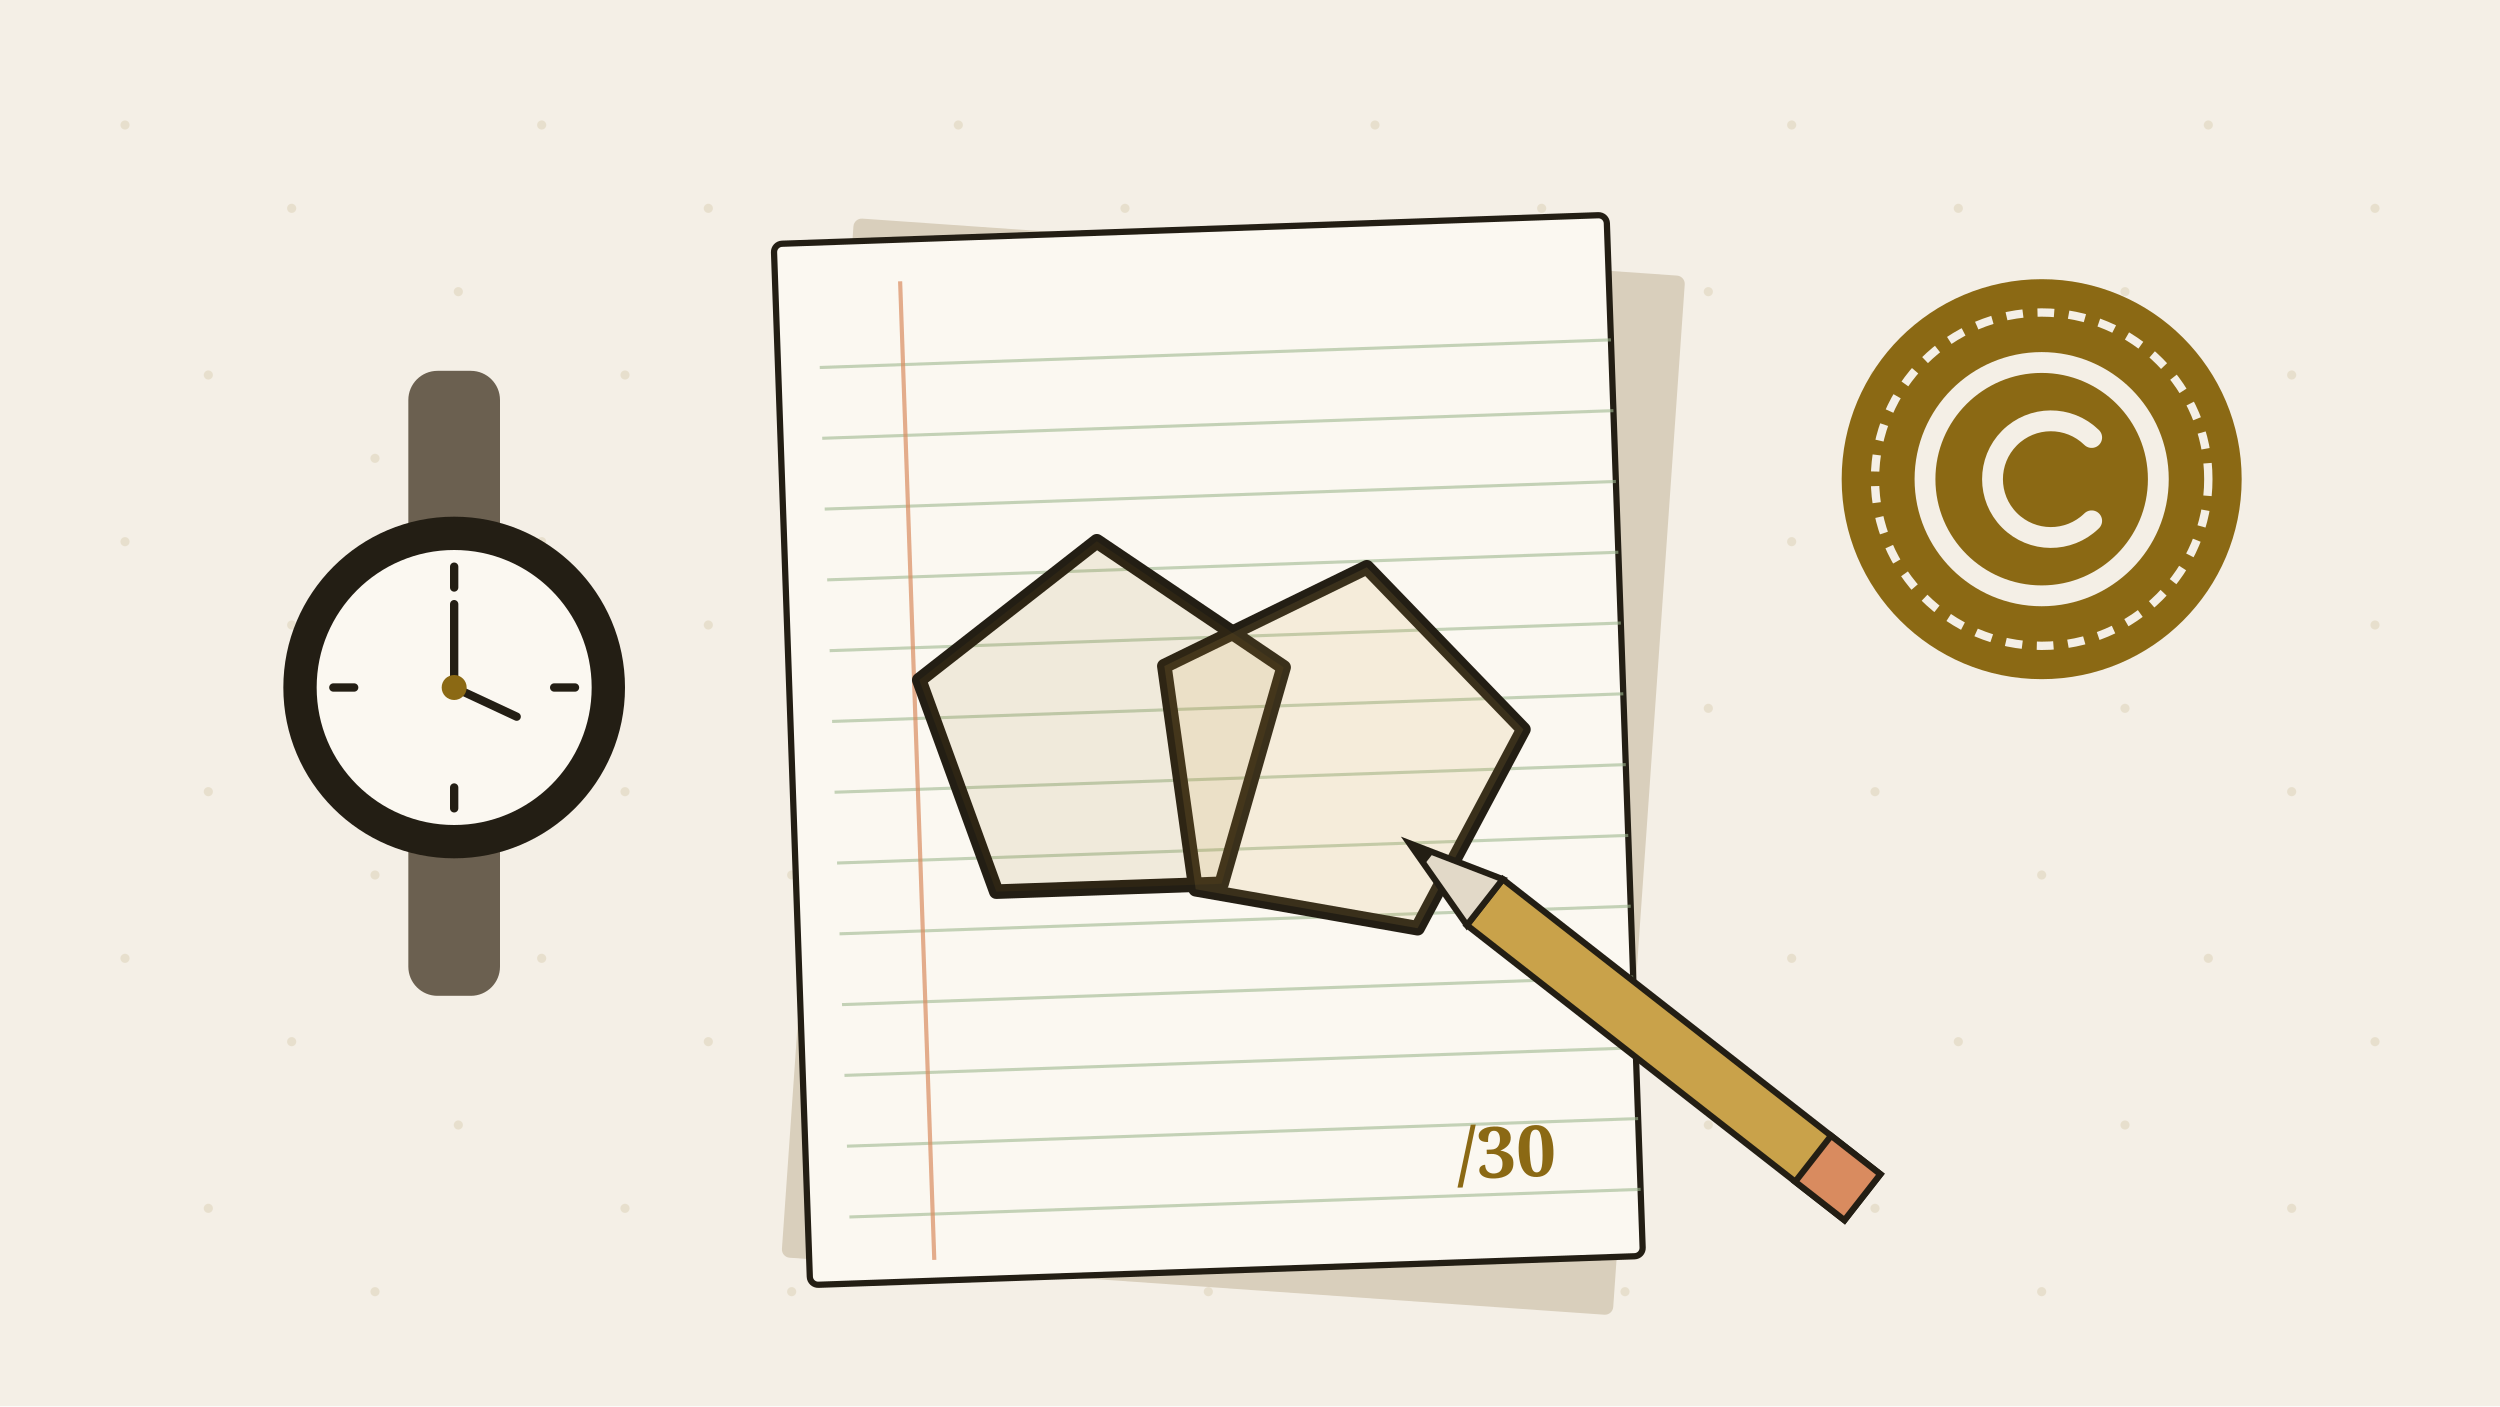
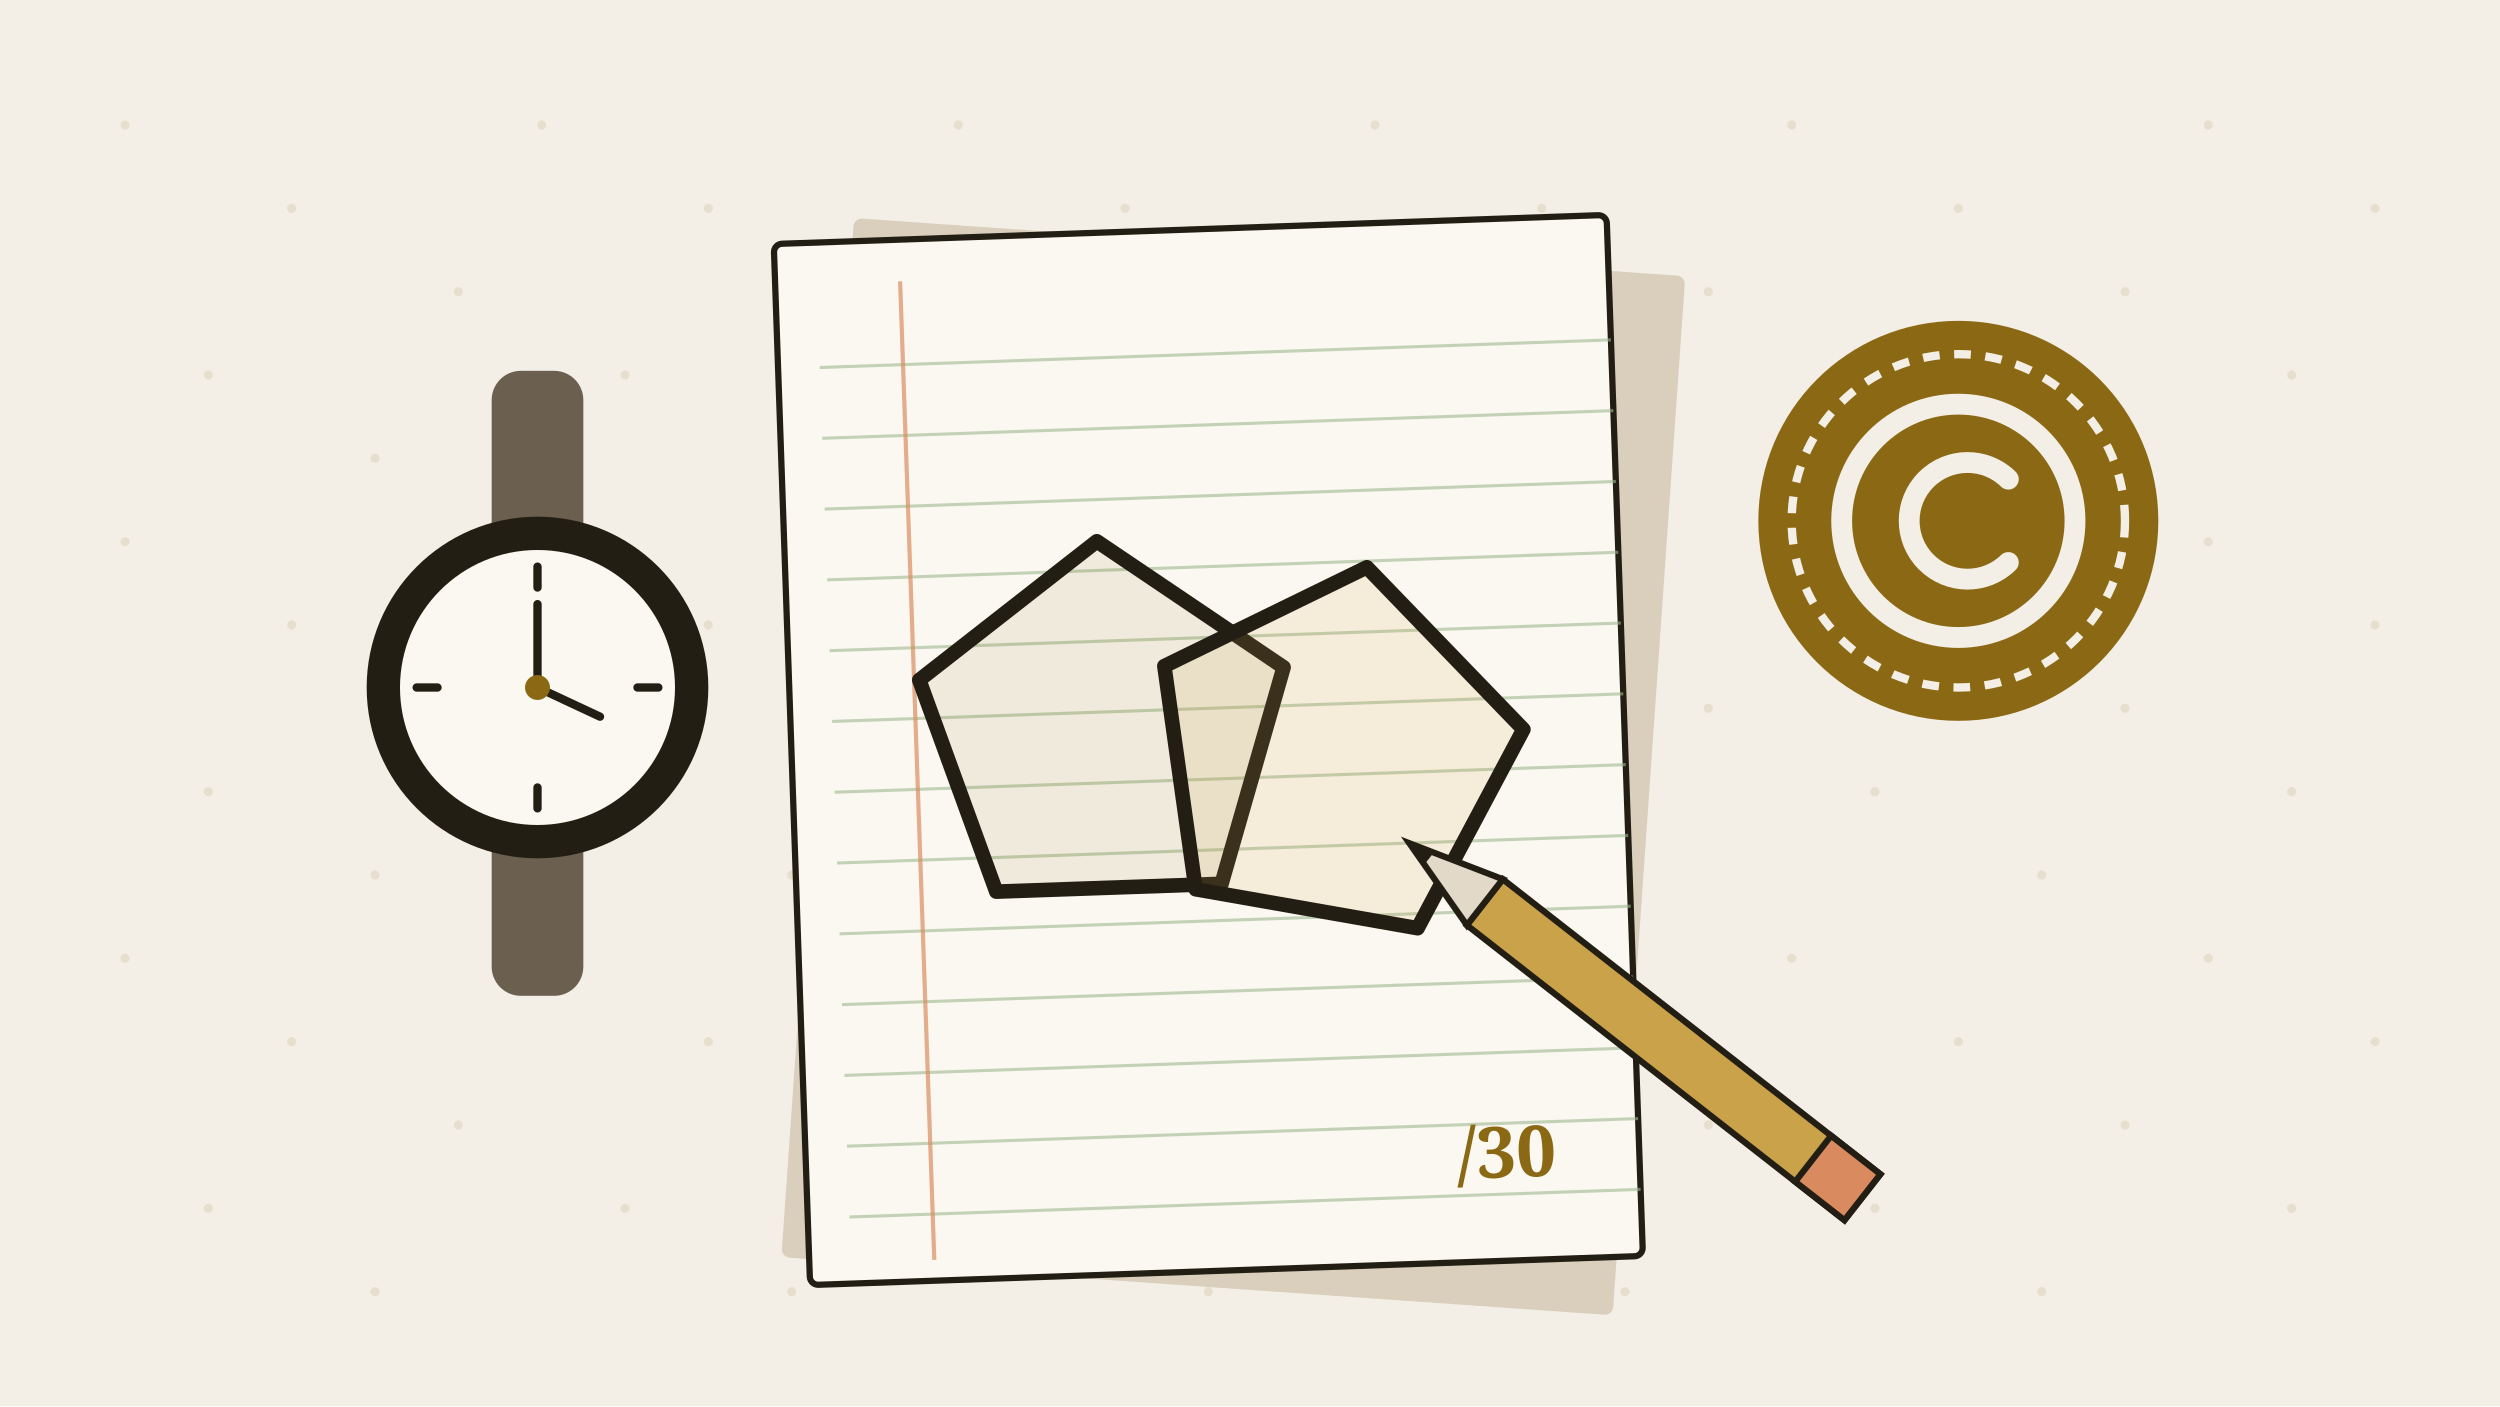
<svg xmlns="http://www.w3.org/2000/svg" viewBox="0 0 1200 675" role="img" aria-label="A sheet of lined paper with a hand-drawn pair of intersecting pentagons and a pencil, beside a wristwatch and a round copyright seal.">
  <rect width="1200" height="675" fill="#f4efe6" />
  <g fill="#8b6914" opacity="0.12">
    <circle cx="60" cy="60" r="2.2" />
    <circle cx="260" cy="60" r="2.2" />
    <circle cx="460" cy="60" r="2.2" />
    <circle cx="660" cy="60" r="2.2" />
    <circle cx="860" cy="60" r="2.2" />
    <circle cx="1060" cy="60" r="2.2" />
    <circle cx="140" cy="100" r="2.2" />
    <circle cx="340" cy="100" r="2.2" />
    <circle cx="540" cy="100" r="2.2" />
    <circle cx="740" cy="100" r="2.2" />
    <circle cx="940" cy="100" r="2.2" />
    <circle cx="1140" cy="100" r="2.2" />
    <circle cx="220" cy="140" r="2.2" />
    <circle cx="420" cy="140" r="2.2" />
    <circle cx="620" cy="140" r="2.2" />
    <circle cx="820" cy="140" r="2.2" />
    <circle cx="1020" cy="140" r="2.2" />
    <circle cx="100" cy="180" r="2.2" />
    <circle cx="300" cy="180" r="2.2" />
    <circle cx="500" cy="180" r="2.2" />
    <circle cx="700" cy="180" r="2.2" />
    <circle cx="900" cy="180" r="2.2" />
    <circle cx="1100" cy="180" r="2.2" />
    <circle cx="180" cy="220" r="2.2" />
    <circle cx="380" cy="220" r="2.2" />
    <circle cx="580" cy="220" r="2.2" />
    <circle cx="780" cy="220" r="2.2" />
    <circle cx="980" cy="220" r="2.2" />
    <circle cx="60" cy="260" r="2.2" />
    <circle cx="260" cy="260" r="2.2" />
    <circle cx="460" cy="260" r="2.2" />
    <circle cx="660" cy="260" r="2.2" />
    <circle cx="860" cy="260" r="2.2" />
    <circle cx="1060" cy="260" r="2.2" />
    <circle cx="140" cy="300" r="2.2" />
    <circle cx="340" cy="300" r="2.2" />
    <circle cx="540" cy="300" r="2.2" />
    <circle cx="740" cy="300" r="2.2" />
    <circle cx="940" cy="300" r="2.2" />
    <circle cx="1140" cy="300" r="2.2" />
    <circle cx="220" cy="340" r="2.2" />
    <circle cx="420" cy="340" r="2.2" />
    <circle cx="620" cy="340" r="2.2" />
    <circle cx="820" cy="340" r="2.2" />
    <circle cx="1020" cy="340" r="2.2" />
    <circle cx="100" cy="380" r="2.2" />
    <circle cx="300" cy="380" r="2.2" />
    <circle cx="500" cy="380" r="2.2" />
    <circle cx="700" cy="380" r="2.2" />
    <circle cx="900" cy="380" r="2.2" />
    <circle cx="1100" cy="380" r="2.2" />
    <circle cx="180" cy="420" r="2.2" />
    <circle cx="380" cy="420" r="2.2" />
    <circle cx="580" cy="420" r="2.2" />
    <circle cx="780" cy="420" r="2.2" />
    <circle cx="980" cy="420" r="2.2" />
    <circle cx="60" cy="460" r="2.2" />
    <circle cx="260" cy="460" r="2.2" />
    <circle cx="460" cy="460" r="2.2" />
    <circle cx="660" cy="460" r="2.2" />
    <circle cx="860" cy="460" r="2.2" />
    <circle cx="1060" cy="460" r="2.2" />
    <circle cx="140" cy="500" r="2.2" />
    <circle cx="340" cy="500" r="2.2" />
    <circle cx="540" cy="500" r="2.2" />
    <circle cx="740" cy="500" r="2.2" />
    <circle cx="940" cy="500" r="2.2" />
    <circle cx="1140" cy="500" r="2.2" />
    <circle cx="220" cy="540" r="2.2" />
    <circle cx="420" cy="540" r="2.2" />
    <circle cx="620" cy="540" r="2.2" />
    <circle cx="820" cy="540" r="2.2" />
    <circle cx="1020" cy="540" r="2.2" />
    <circle cx="100" cy="580" r="2.2" />
    <circle cx="300" cy="580" r="2.2" />
    <circle cx="500" cy="580" r="2.2" />
    <circle cx="700" cy="580" r="2.2" />
    <circle cx="900" cy="580" r="2.2" />
    <circle cx="1100" cy="580" r="2.2" />
    <circle cx="180" cy="620" r="2.2" />
    <circle cx="380" cy="620" r="2.2" />
    <circle cx="580" cy="620" r="2.2" />
    <circle cx="780" cy="620" r="2.2" />
    <circle cx="980" cy="620" r="2.2" />
  </g>
  <rect x="392" y="118" width="400" height="500" rx="4" fill="#d9cfbc" transform="rotate(4 592 368)" />
  <rect x="380" y="110" width="400" height="500" rx="4" fill="#fbf8f1" stroke="#231e14" stroke-width="3" transform="rotate(-2 580 360)" />
  <g transform="rotate(-2 580 360)">
    <line x1="400" y1="170" x2="780" y2="170" stroke="#9fb88f" stroke-width="1.5" opacity="0.6" />
    <line x1="400" y1="204" x2="780" y2="204" stroke="#9fb88f" stroke-width="1.5" opacity="0.6" />
    <line x1="400" y1="238" x2="780" y2="238" stroke="#9fb88f" stroke-width="1.5" opacity="0.6" />
    <line x1="400" y1="272" x2="780" y2="272" stroke="#9fb88f" stroke-width="1.5" opacity="0.6" />
    <line x1="400" y1="306" x2="780" y2="306" stroke="#9fb88f" stroke-width="1.5" opacity="0.6" />
    <line x1="400" y1="340" x2="780" y2="340" stroke="#9fb88f" stroke-width="1.5" opacity="0.6" />
    <line x1="400" y1="374" x2="780" y2="374" stroke="#9fb88f" stroke-width="1.5" opacity="0.6" />
    <line x1="400" y1="408" x2="780" y2="408" stroke="#9fb88f" stroke-width="1.5" opacity="0.6" />
    <line x1="400" y1="442" x2="780" y2="442" stroke="#9fb88f" stroke-width="1.5" opacity="0.6" />
    <line x1="400" y1="476" x2="780" y2="476" stroke="#9fb88f" stroke-width="1.5" opacity="0.6" />
    <line x1="400" y1="510" x2="780" y2="510" stroke="#9fb88f" stroke-width="1.5" opacity="0.6" />
    <line x1="400" y1="544" x2="780" y2="544" stroke="#9fb88f" stroke-width="1.5" opacity="0.6" />
    <line x1="400" y1="578" x2="780" y2="578" stroke="#9fb88f" stroke-width="1.5" opacity="0.6" />
    <line x1="440" y1="130" x2="440" y2="600" stroke="#d98b5f" stroke-width="2" opacity="0.7" />
-     <polygon points="530.0,258.0 617.5,321.6 584.1,424.4 475.9,424.4 442.5,321.6" fill="none" stroke="#231e14" stroke-width="7" stroke-linejoin="round" />
-     <polygon points="659.1,275.0 731.5,355.4 677.4,449.0 571.6,426.6 560.3,319.0" fill="none" stroke="#231e14" stroke-width="7" stroke-linejoin="round" />
-     <polygon points="530.0,258.0 617.5,321.6 584.1,424.4 475.9,424.4 442.5,321.6" fill="#8b6914" opacity="0.10" />
-     <polygon points="659.1,275.0 731.5,355.4 677.4,449.0 571.6,426.6 560.3,319.0" fill="#c9a24a" opacity="0.14" />
+     <polygon points="530.0,258.0 617.5,321.6 584.1,424.4 475.9,424.4 442.5,321.6" fill="#8b6914" fill-opacity="0.10" stroke="#231e14" stroke-width="7" stroke-linejoin="round" />
+     <polygon points="659.1,275.0 731.5,355.4 677.4,449.0 571.6,426.6 560.3,319.0" fill="#c9a24a" fill-opacity="0.14" stroke="#231e14" stroke-width="7" stroke-linejoin="round" />
    <text x="740" y="570" font-family="Georgia, serif" font-size="34" font-weight="bold" fill="#8b6914" text-anchor="end">/30</text>
  </g>
  <g transform="rotate(38 760 470)">
    <rect x="700" y="456" width="230" height="28" fill="#c9a24a" stroke="#231e14" stroke-width="3" />
    <rect x="900" y="456" width="30" height="28" fill="#d98b5f" stroke="#231e14" stroke-width="3" />
    <path d="M700 456 L654 470 L700 484 Z" fill="#e2d9c8" stroke="#231e14" stroke-width="3" />
    <path d="M666 466 L654 470 L666 474 Z" fill="#231e14" />
  </g>
-   <rect x="196" y="178" width="44" height="300" rx="14" fill="#6b6050" />
-   <circle cx="218" cy="330" r="82" fill="#231e14" />
-   <circle cx="218" cy="330" r="66" fill="#fbf8f1" />
-   <g stroke="#231e14" stroke-width="4" stroke-linecap="round">
-     <line x1="218" y1="272" x2="218" y2="282" />
-     <line x1="276" y1="330" x2="266" y2="330" />
-     <line x1="218" y1="388" x2="218" y2="378" />
-     <line x1="160" y1="330" x2="170" y2="330" />
-     <line x1="218" y1="330" x2="218" y2="290" />
-     <line x1="218" y1="330" x2="248" y2="344" />
+   <g transform="translate(40 0)">
+     <rect x="196" y="178" width="44" height="300" rx="14" fill="#6b6050" />
+     <circle cx="218" cy="330" r="82" fill="#231e14" />
+     <circle cx="218" cy="330" r="66" fill="#fbf8f1" />
+     <g stroke="#231e14" stroke-width="4" stroke-linecap="round">
+       <line x1="218" y1="272" x2="218" y2="282" />
+       <line x1="276" y1="330" x2="266" y2="330" />
+       <line x1="218" y1="388" x2="218" y2="378" />
+       <line x1="160" y1="330" x2="170" y2="330" />
+       <line x1="218" y1="330" x2="218" y2="290" />
+       <line x1="218" y1="330" x2="248" y2="344" />
+     </g>
+     <circle cx="218" cy="330" r="6" fill="#8b6914" />
  </g>
-   <circle cx="218" cy="330" r="6" fill="#8b6914" />
-   <circle cx="980" cy="230" r="96" fill="#8b6914" />
-   <circle cx="980" cy="230" r="80" fill="none" stroke="#f4efe6" stroke-width="4" stroke-dasharray="8 7" />
-   <circle cx="980" cy="230" r="56" fill="none" stroke="#f4efe6" stroke-width="10" />
-   <path d="M1004 210 A 28 28 0 1 0 1004 250" fill="none" stroke="#f4efe6" stroke-width="10" stroke-linecap="round" />
+   <g transform="translate(-40 20)">
+     <circle cx="980" cy="230" r="96" fill="#8b6914" />
+     <circle cx="980" cy="230" r="80" fill="none" stroke="#f4efe6" stroke-width="4" stroke-dasharray="8 7" />
+     <circle cx="980" cy="230" r="56" fill="none" stroke="#f4efe6" stroke-width="10" />
+     <path d="M1004 210 A 28 28 0 1 0 1004 250" fill="none" stroke="#f4efe6" stroke-width="10" stroke-linecap="round" />
+   </g>
</svg>
